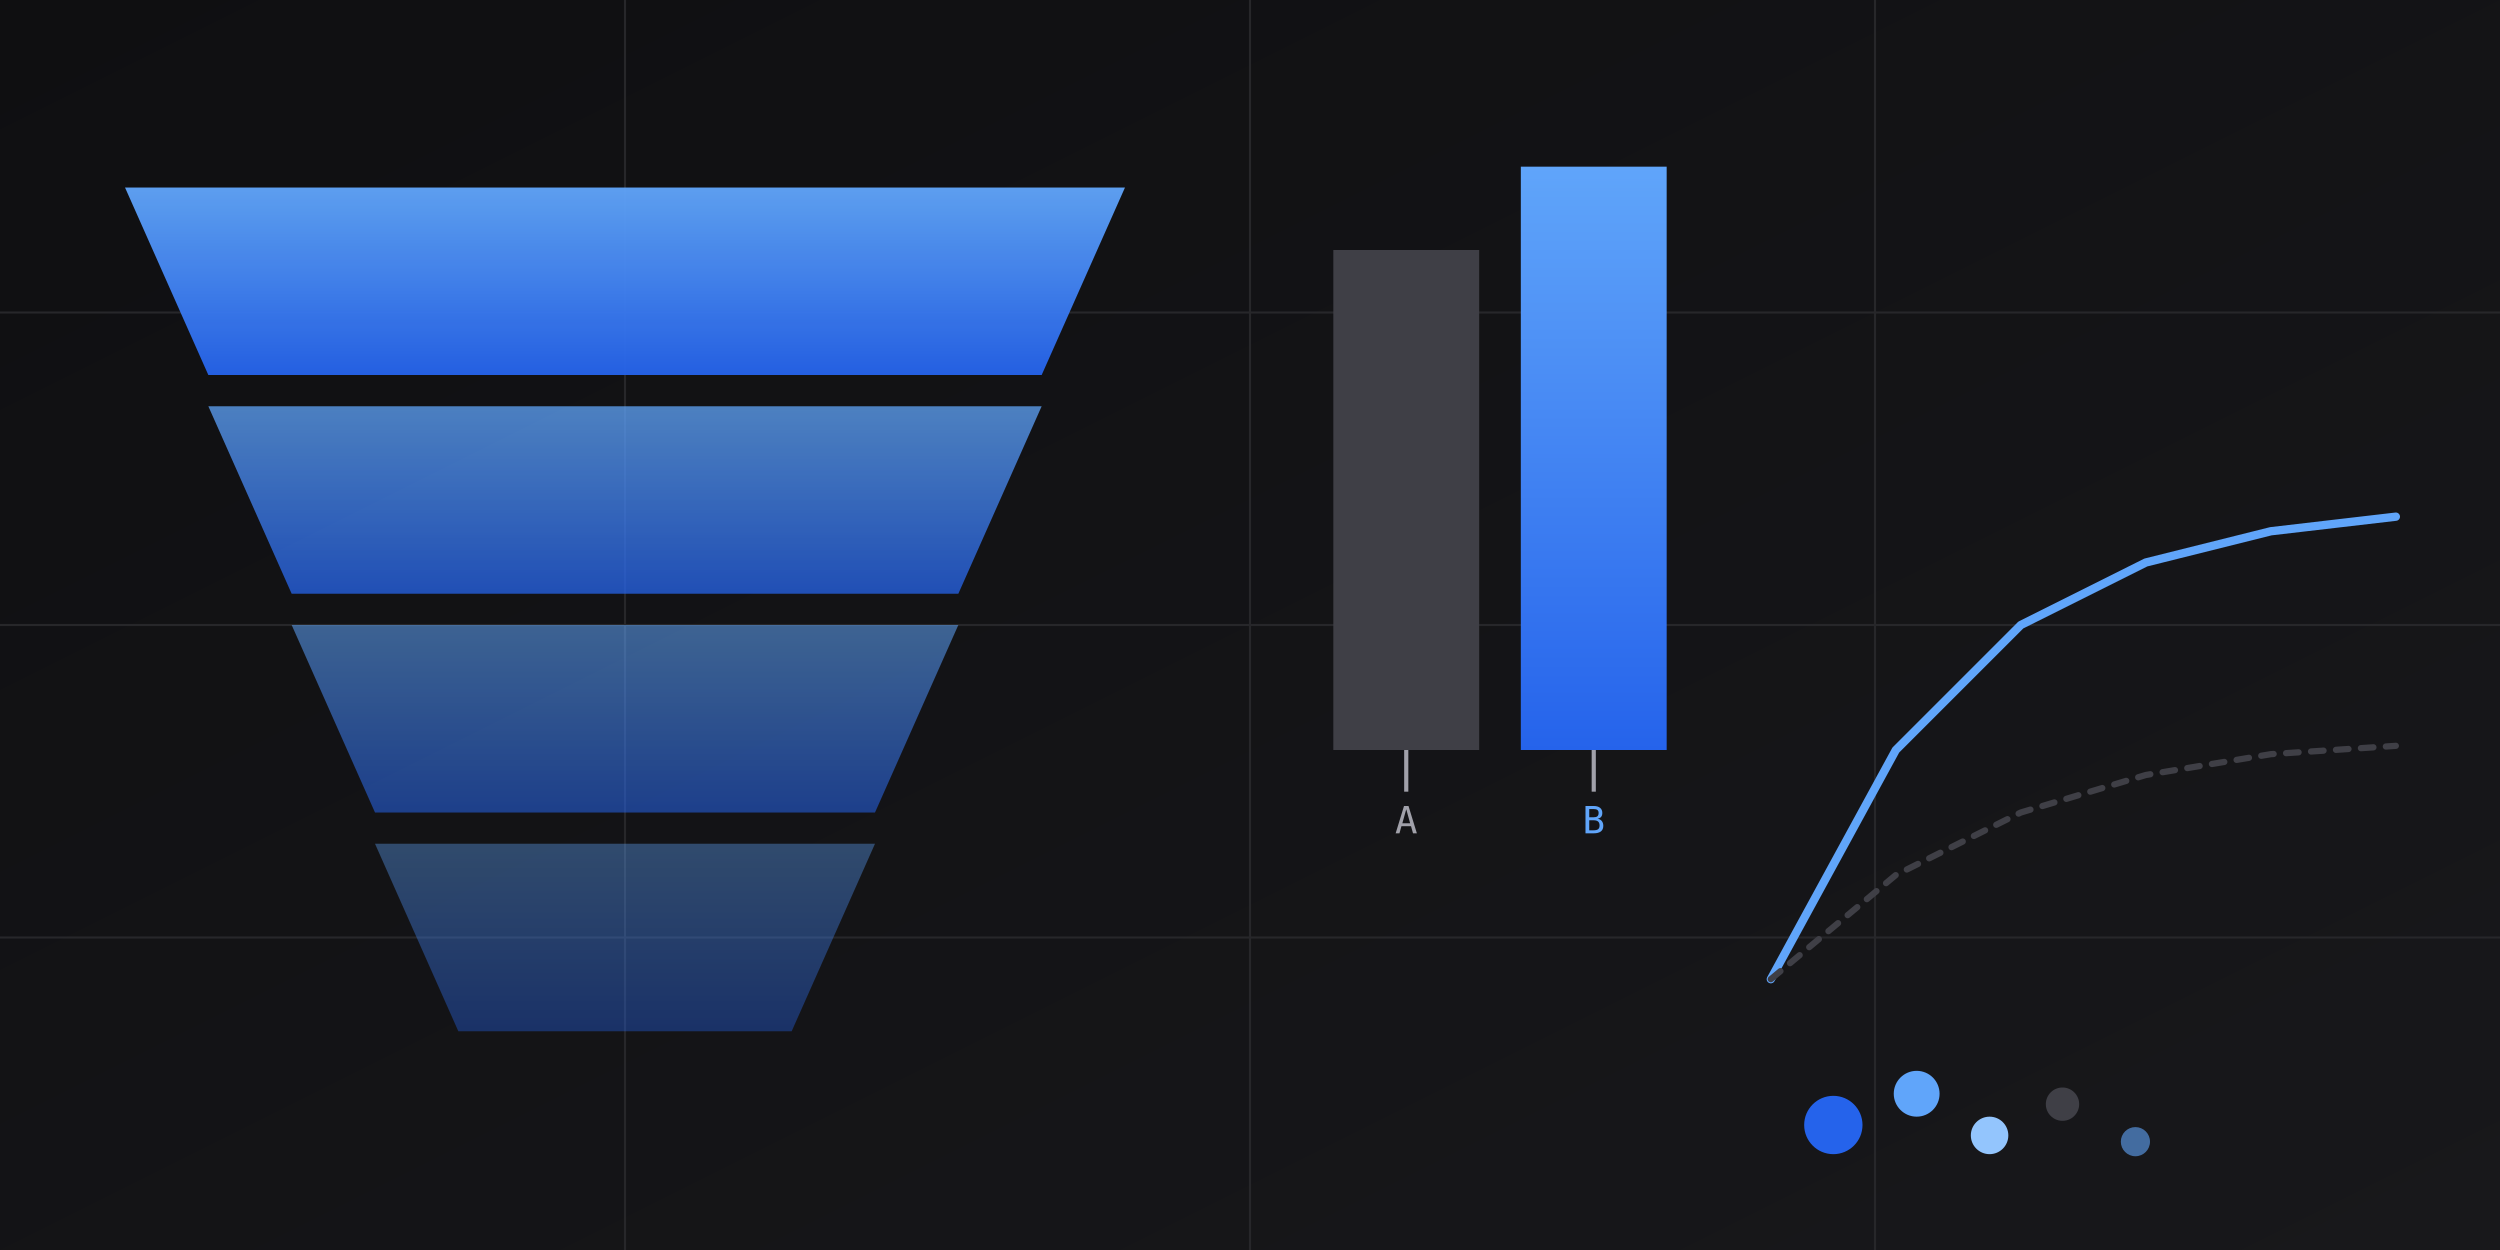
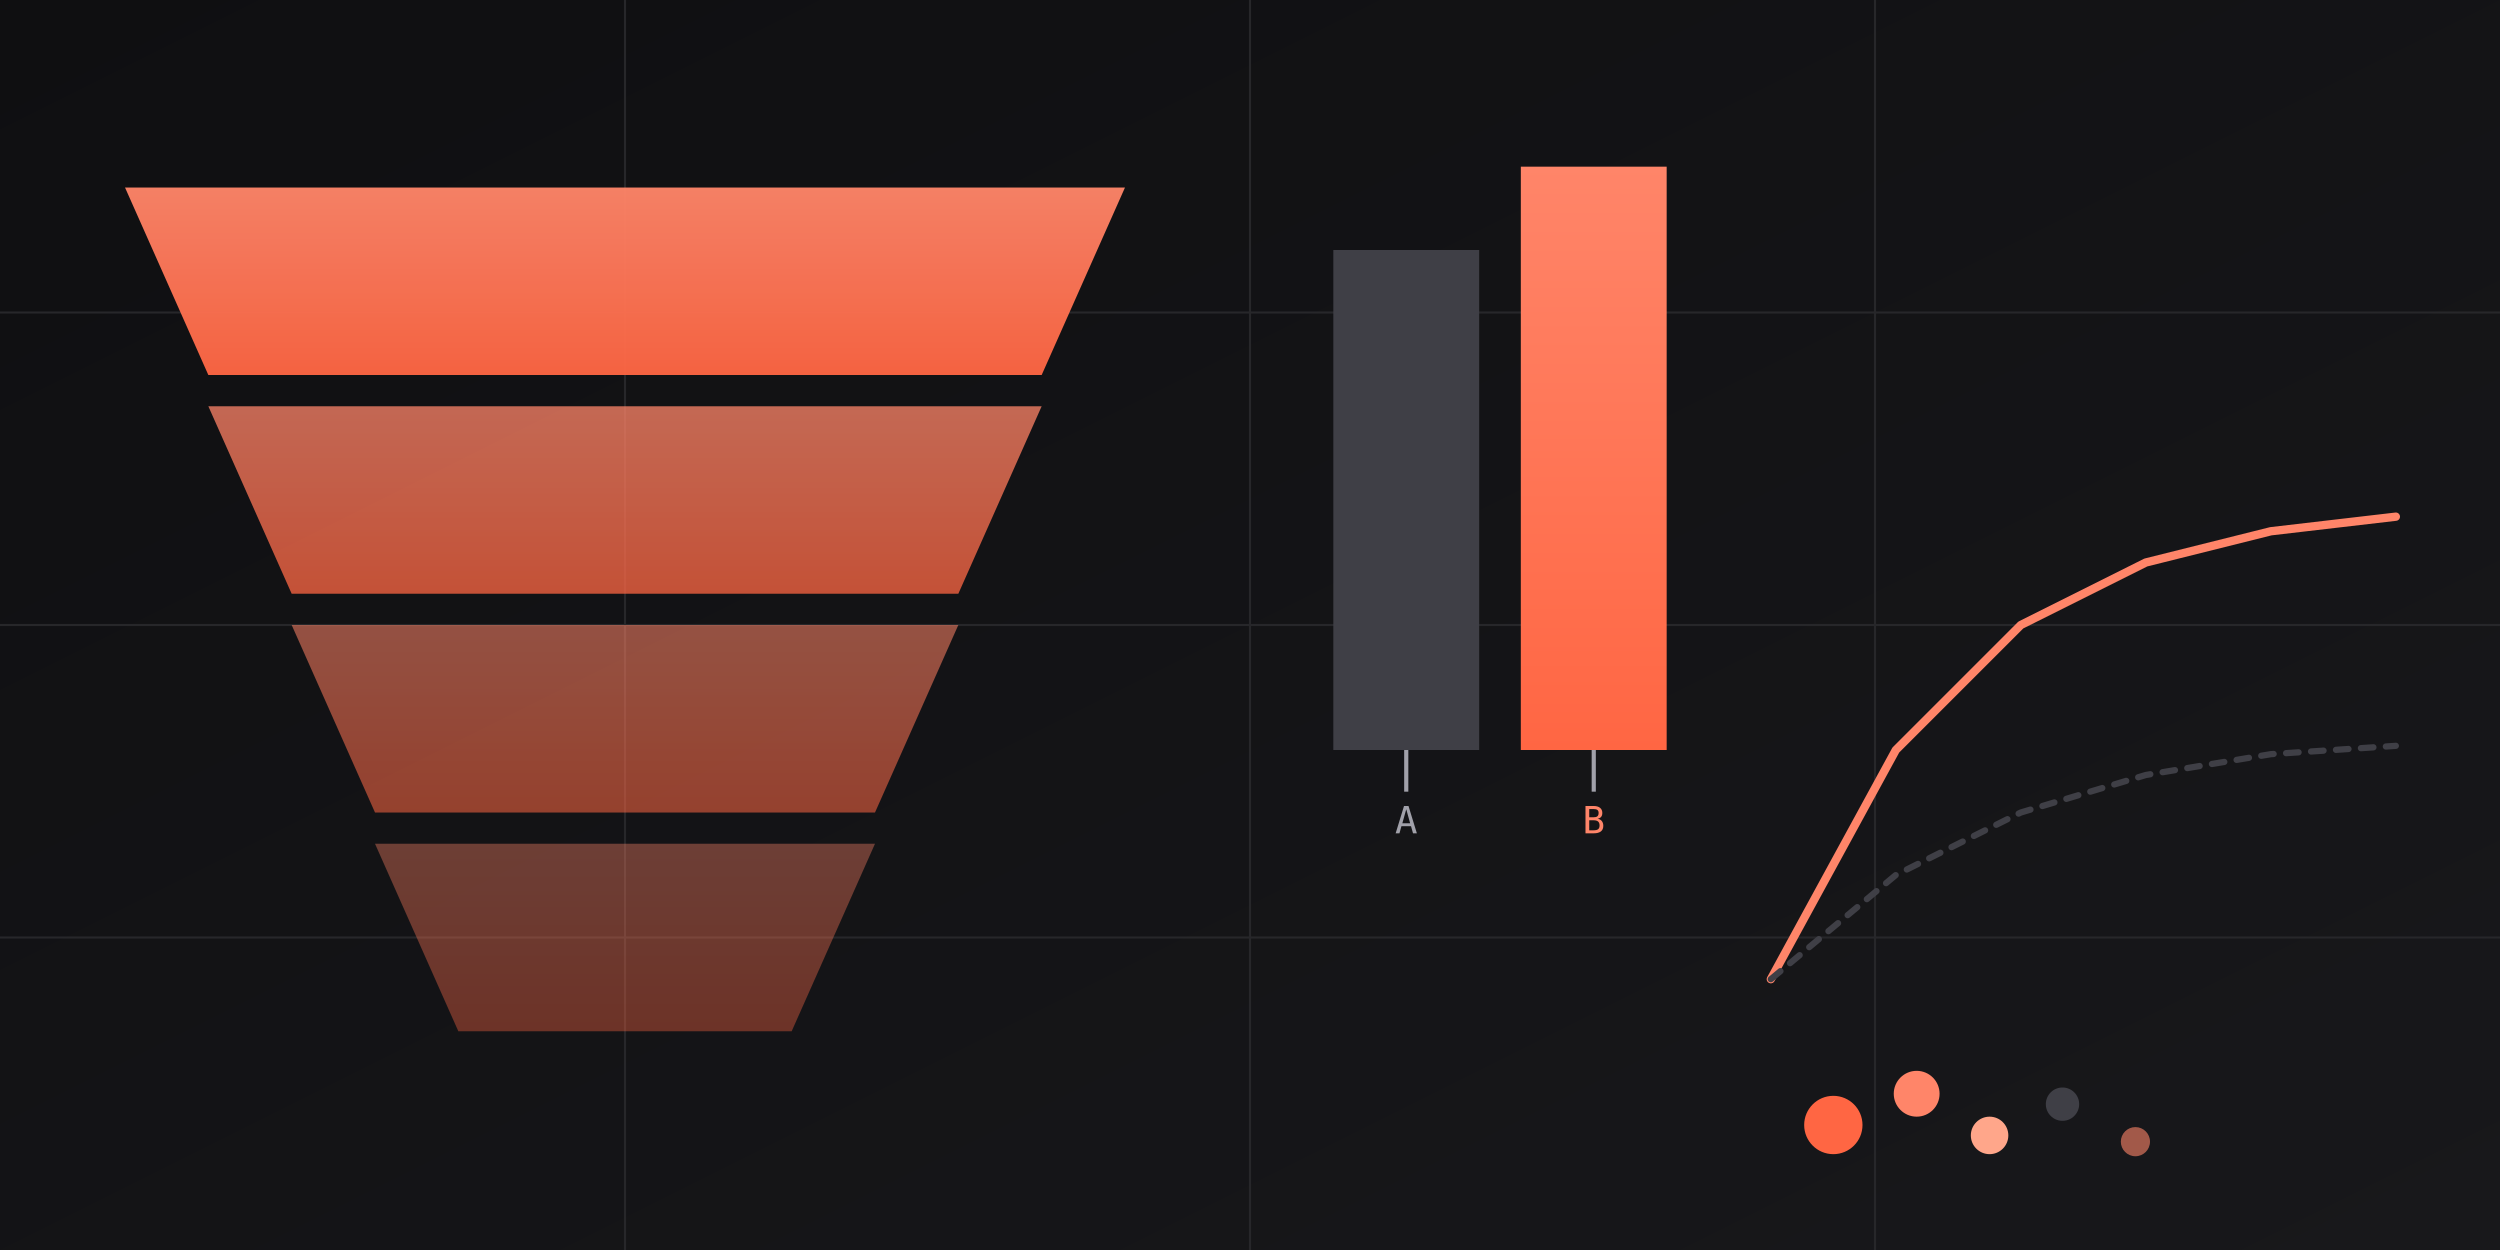
<svg xmlns="http://www.w3.org/2000/svg" viewBox="0 0 1200 600" role="img" aria-label="Volta Neobank analytics: funnel, A/B test, retention, segmentation">
  <defs>
    <linearGradient id="bg" x1="0" y1="0" x2="1" y2="1">
      <stop offset="0" stop-color="#0f0f11" />
      <stop offset="1" stop-color="#18181b" />
    </linearGradient>
    <linearGradient id="accent" x1="0" y1="0" x2="0" y2="1">
-       <stop offset="0" stop-color="#60a5fa" />
-       <stop offset="1" stop-color="#2563eb" />
+       <stop offset="0" stop-color="#ff8569" />
+       <stop offset="1" stop-color="#ff6643" />
    </linearGradient>
  </defs>
  <rect width="1200" height="600" fill="url(#bg)" />
  <g stroke="#27272a" stroke-width="1">
    <line x1="0" y1="150" x2="1200" y2="150" />
    <line x1="0" y1="300" x2="1200" y2="300" />
    <line x1="0" y1="450" x2="1200" y2="450" />
    <line x1="300" y1="0" x2="300" y2="600" />
    <line x1="600" y1="0" x2="600" y2="600" />
    <line x1="900" y1="0" x2="900" y2="600" />
  </g>
  <g>
    <polygon points="60,90 540,90 500,180 100,180" fill="url(#accent)" opacity="0.95" />
    <polygon points="100,195 500,195 460,285 140,285" fill="url(#accent)" opacity="0.75" />
    <polygon points="140,300 460,300 420,390 180,390" fill="url(#accent)" opacity="0.55" />
    <polygon points="180,405 420,405 380,495 220,495" fill="url(#accent)" opacity="0.38" />
  </g>
  <g>
    <rect x="640" y="120" width="70" height="240" fill="#3f3f46" />
    <rect x="730" y="80" width="70" height="280" fill="url(#accent)" />
    <line x1="675" y1="360" x2="675" y2="380" stroke="#a1a1aa" stroke-width="2" />
    <line x1="765" y1="360" x2="765" y2="380" stroke="#a1a1aa" stroke-width="2" />
    <text x="675" y="400" font-family="SF Mono, Monaco, monospace" font-size="18" fill="#a1a1aa" text-anchor="middle">A</text>
-     <text x="765" y="400" font-family="SF Mono, Monaco, monospace" font-size="18" fill="#60a5fa" text-anchor="middle">B</text>
+     <text x="765" y="400" font-family="SF Mono, Monaco, monospace" font-size="18" fill="#ff8569" text-anchor="middle">B</text>
  </g>
-   <polyline points="850,470 910,360 970,300 1030,270 1090,255 1150,248" fill="none" stroke="#60a5fa" stroke-width="4" stroke-linecap="round" stroke-linejoin="round" />
+   <polyline points="850,470 910,360 970,300 1030,270 1090,255 1150,248" fill="none" stroke="#ff8569" stroke-width="4" stroke-linecap="round" stroke-linejoin="round" />
  <polyline points="850,470 910,420 970,390 1030,372 1090,362 1150,358" fill="none" stroke="#3f3f46" stroke-width="3" stroke-dasharray="6 6" stroke-linecap="round" />
  <g>
-     <circle cx="880" cy="540" r="14" fill="#2563eb" />
-     <circle cx="920" cy="525" r="11" fill="#60a5fa" />
-     <circle cx="955" cy="545" r="9" fill="#93c5fd" />
+     <circle cx="880" cy="540" r="14" fill="#ff6643" />
+     <circle cx="920" cy="525" r="11" fill="#ff8569" />
+     <circle cx="955" cy="545" r="9" fill="#ffa68a" />
    <circle cx="990" cy="530" r="8" fill="#3f3f46" />
-     <circle cx="1025" cy="548" r="7" fill="#60a5fa" opacity="0.6" />
+     <circle cx="1025" cy="548" r="7" fill="#ff8569" opacity="0.6" />
  </g>
</svg>
